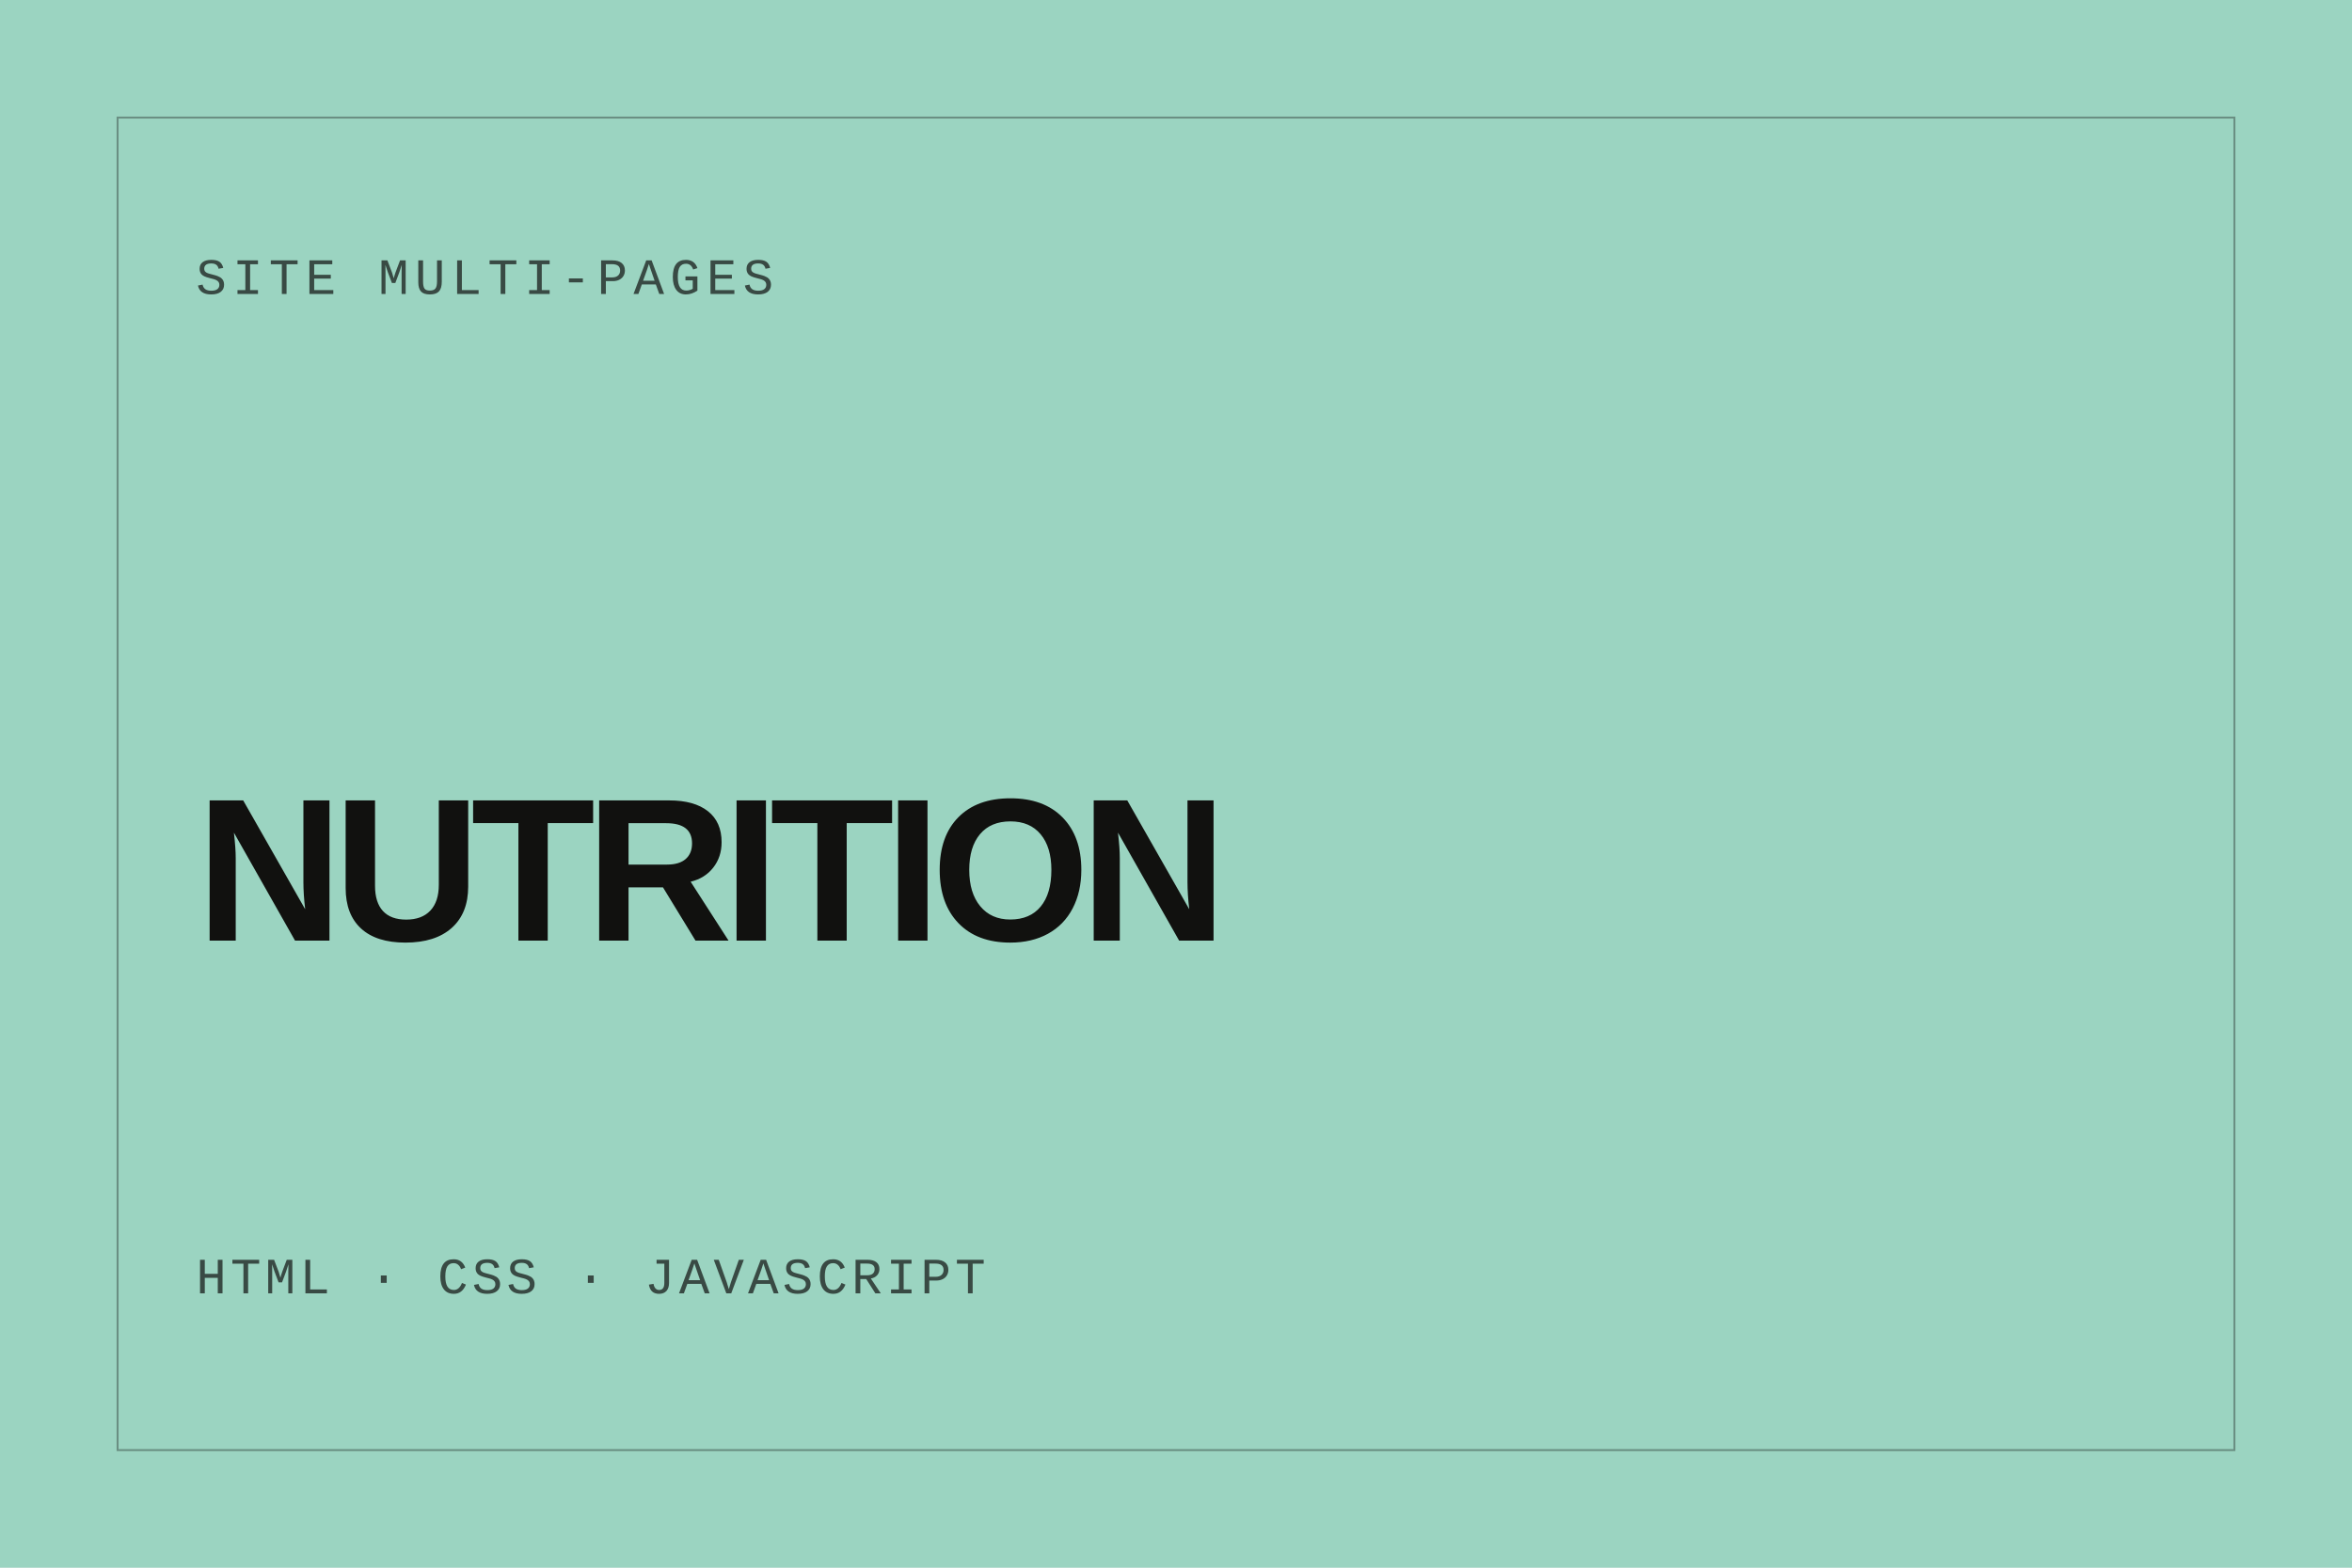
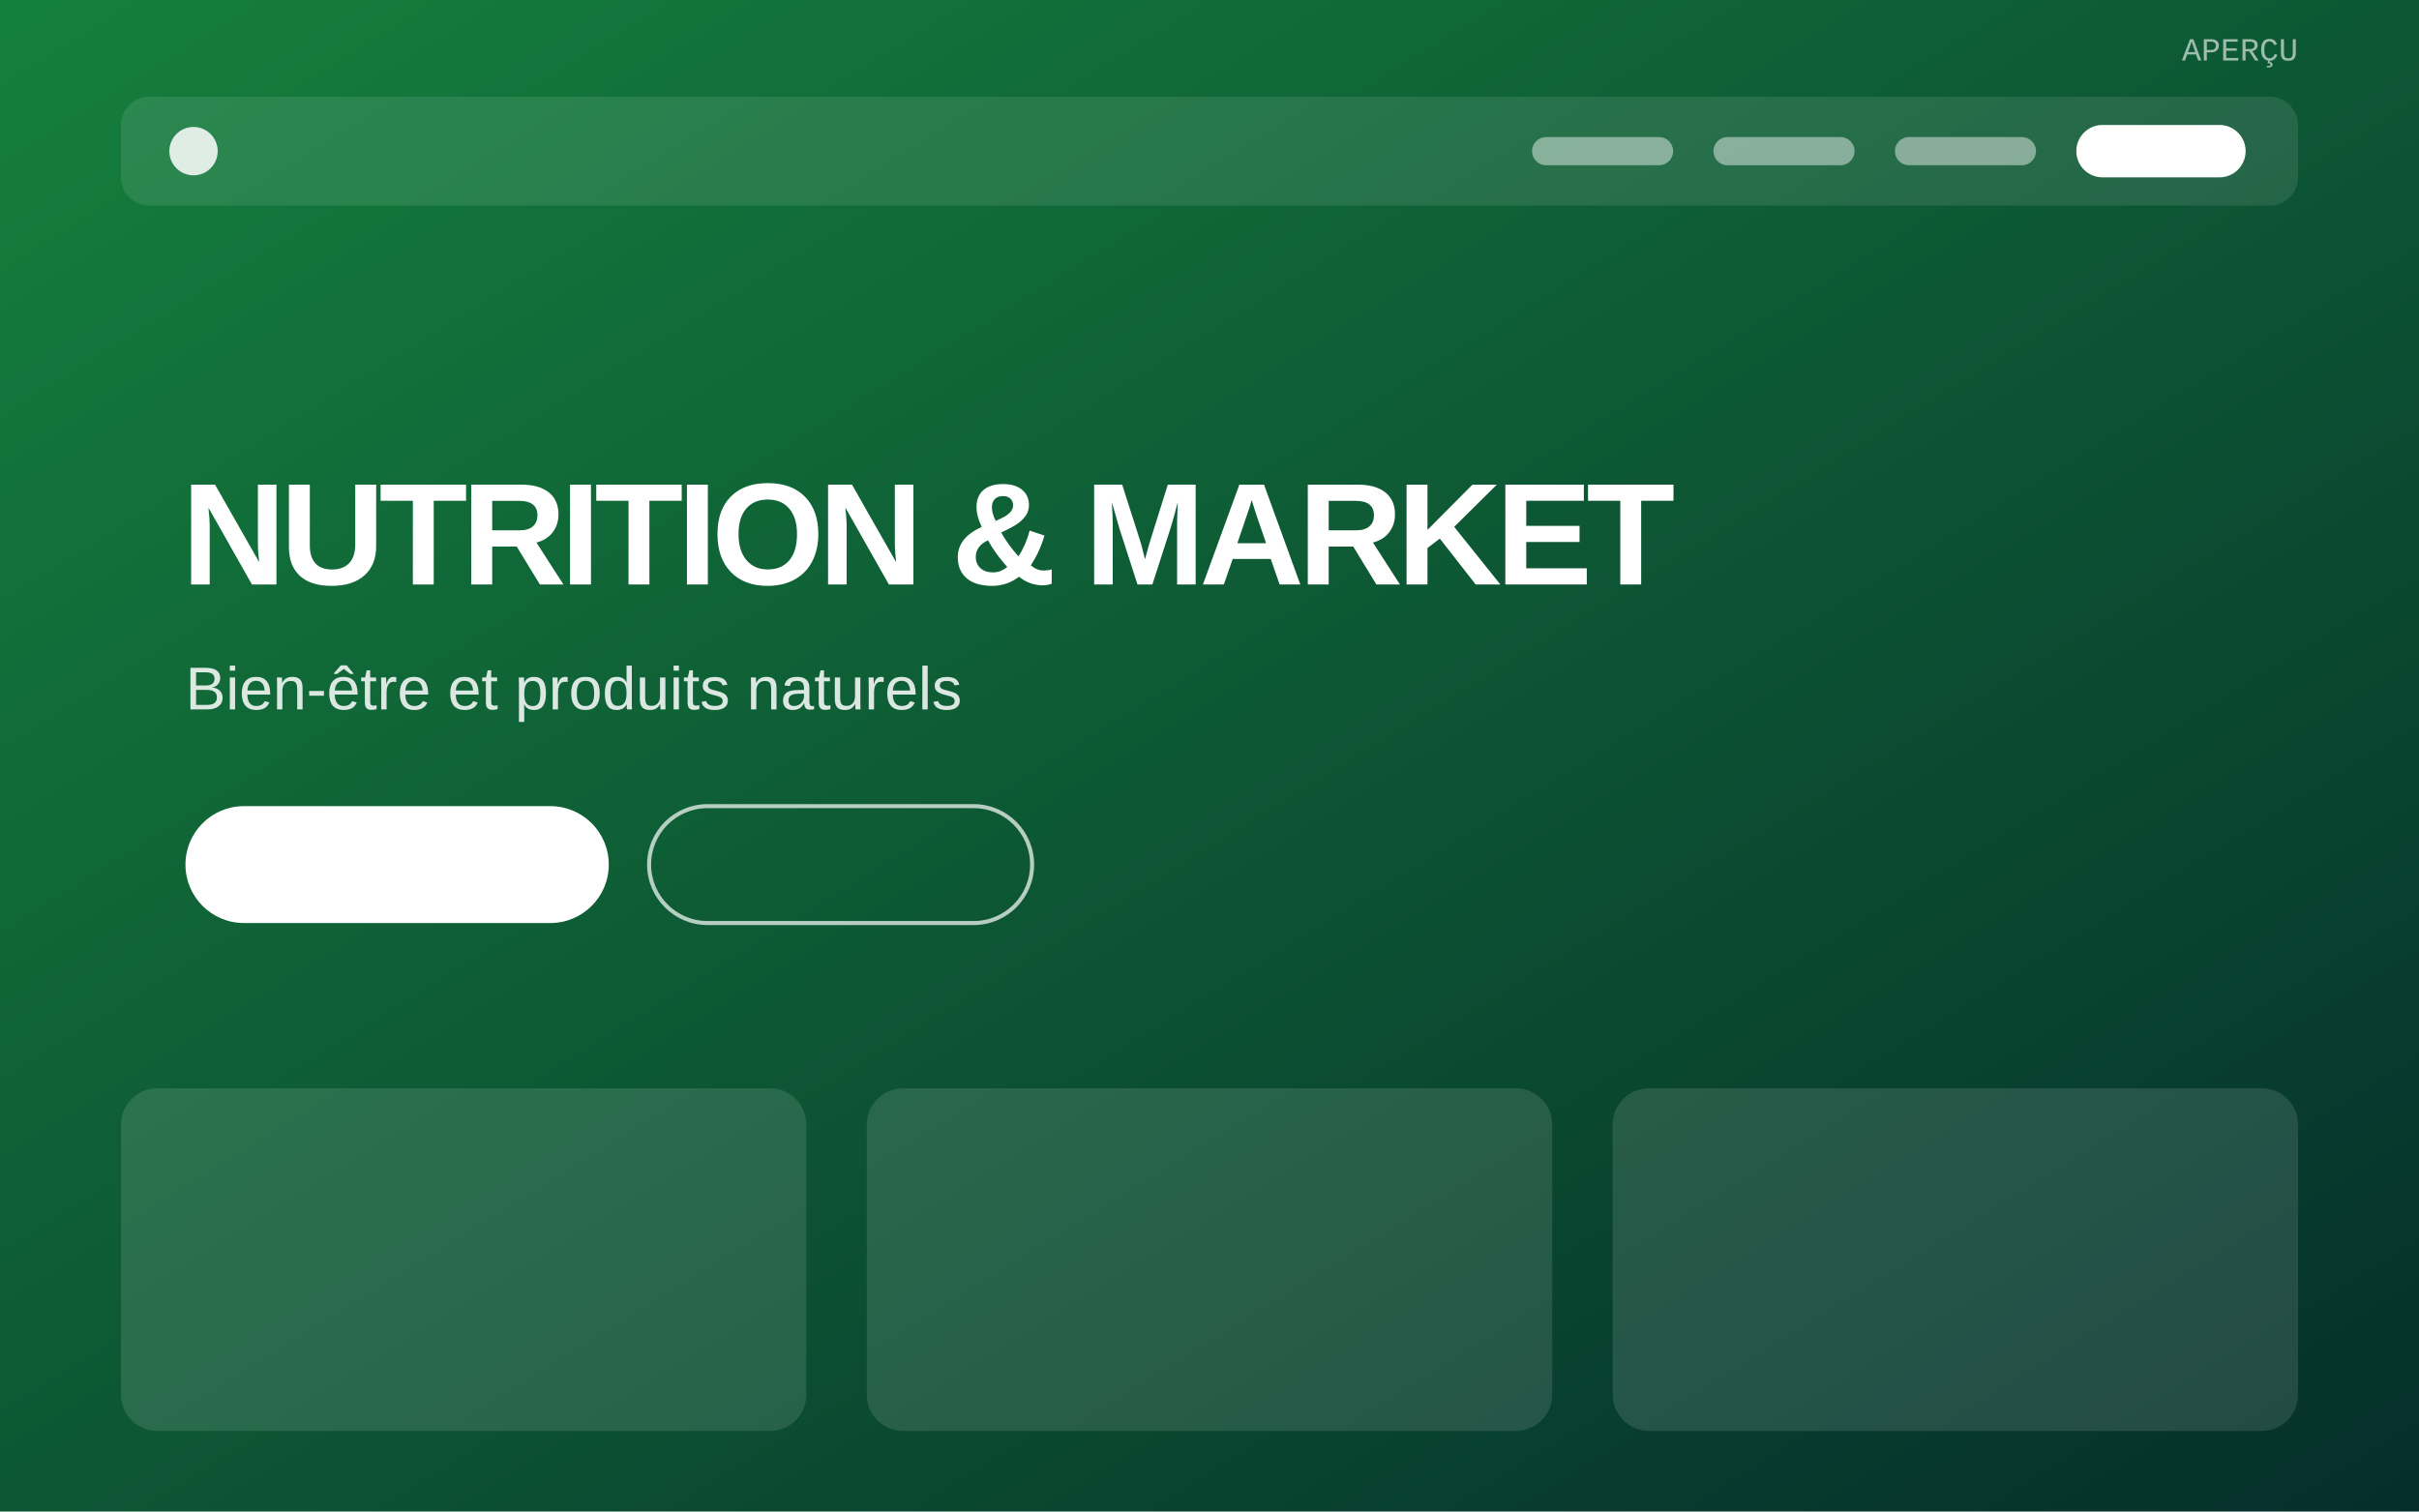
- <svg xmlns="http://www.w3.org/2000/svg" viewBox="0 0 1200 800">
-   <rect width="1200" height="800" fill="#9bd4c1" />
-   <rect x="60" y="60" width="1080" height="680" fill="none" stroke="#11110f" stroke-opacity=".35" />
-   <text x="100" y="150" font-family="Courier New, monospace" font-size="26" letter-spacing="3" fill="#11110f" fill-opacity=".7">SITE MULTI-PAGES</text>
-   <text x="100" y="480" font-family="Arial Black, Arial, sans-serif" font-weight="900" font-size="104" letter-spacing="-5" fill="#11110f">NUTRITION</text>
-   <text x="100" y="660" font-family="Courier New, monospace" font-size="26" letter-spacing="2" fill="#11110f" fill-opacity=".7">HTML · CSS · JAVASCRIPT</text>
+ <svg xmlns="http://www.w3.org/2000/svg" viewBox="0 0 1200 750">
+   <defs>
+     <linearGradient id="bg" x1="0" y1="0" x2="1" y2="1">
+       <stop offset="0" stop-color="#15803d" />
+       <stop offset="1" stop-color="#052e2b" />
+     </linearGradient>
+   </defs>
+   <rect width="1200" height="750" fill="url(#bg)" />
+   <rect x="60" y="48" width="1080" height="54" rx="14" fill="#fff" fill-opacity=".1" />
+   <circle cx="96" cy="75" r="12" fill="#fff" fill-opacity=".85" />
+   <rect x="760" y="68" width="70" height="14" rx="7" fill="#fff" fill-opacity=".45" />
+   <rect x="850" y="68" width="70" height="14" rx="7" fill="#fff" fill-opacity=".45" />
+   <rect x="940" y="68" width="70" height="14" rx="7" fill="#fff" fill-opacity=".45" />
+   <rect x="1030" y="62" width="84" height="26" rx="13" fill="#fff" />
+   <text x="90" y="290" font-family="Arial Black, Arial, sans-serif" font-weight="900" font-size="72" letter-spacing="-3" fill="#fff">NUTRITION &amp; MARKET</text>
+   <text x="92" y="352" font-family="Arial, sans-serif" font-size="30" fill="#fff" fill-opacity=".85">Bien-être et produits naturels</text>
+   <rect x="92" y="400" width="210" height="58" rx="29" fill="#fff" />
+   <rect x="322" y="400" width="190" height="58" rx="29" fill="none" stroke="#fff" stroke-opacity=".7" stroke-width="2" />
+   <rect x="60" y="540" width="340" height="170" rx="18" fill="#fff" fill-opacity=".12" />
+   <rect x="430" y="540" width="340" height="170" rx="18" fill="#fff" fill-opacity=".12" />
+   <rect x="800" y="540" width="340" height="170" rx="18" fill="#fff" fill-opacity=".12" />
+   <text x="1140" y="30" text-anchor="end" font-family="Courier New, monospace" font-size="16" fill="#fff" fill-opacity=".6">APERÇU</text>
</svg>
